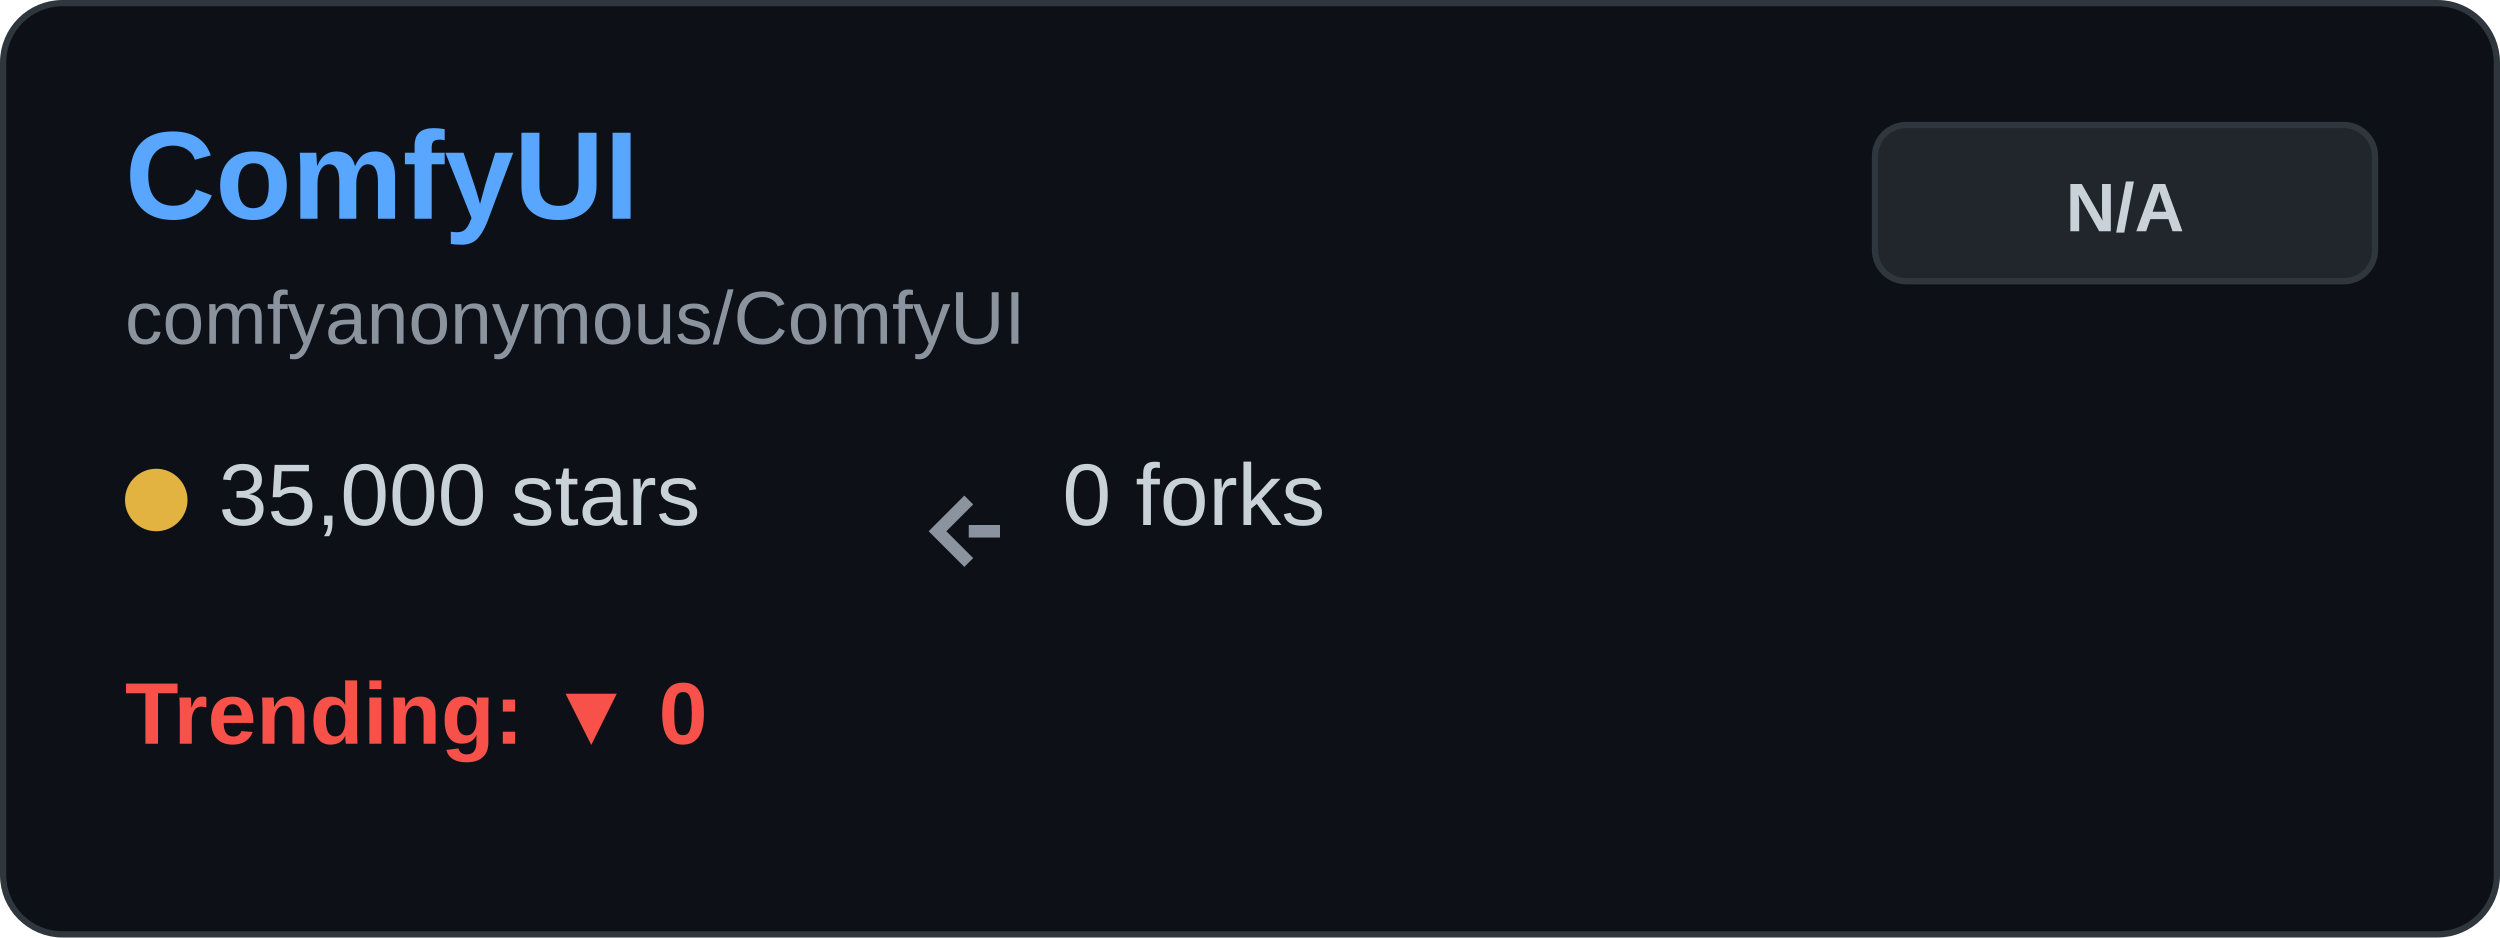
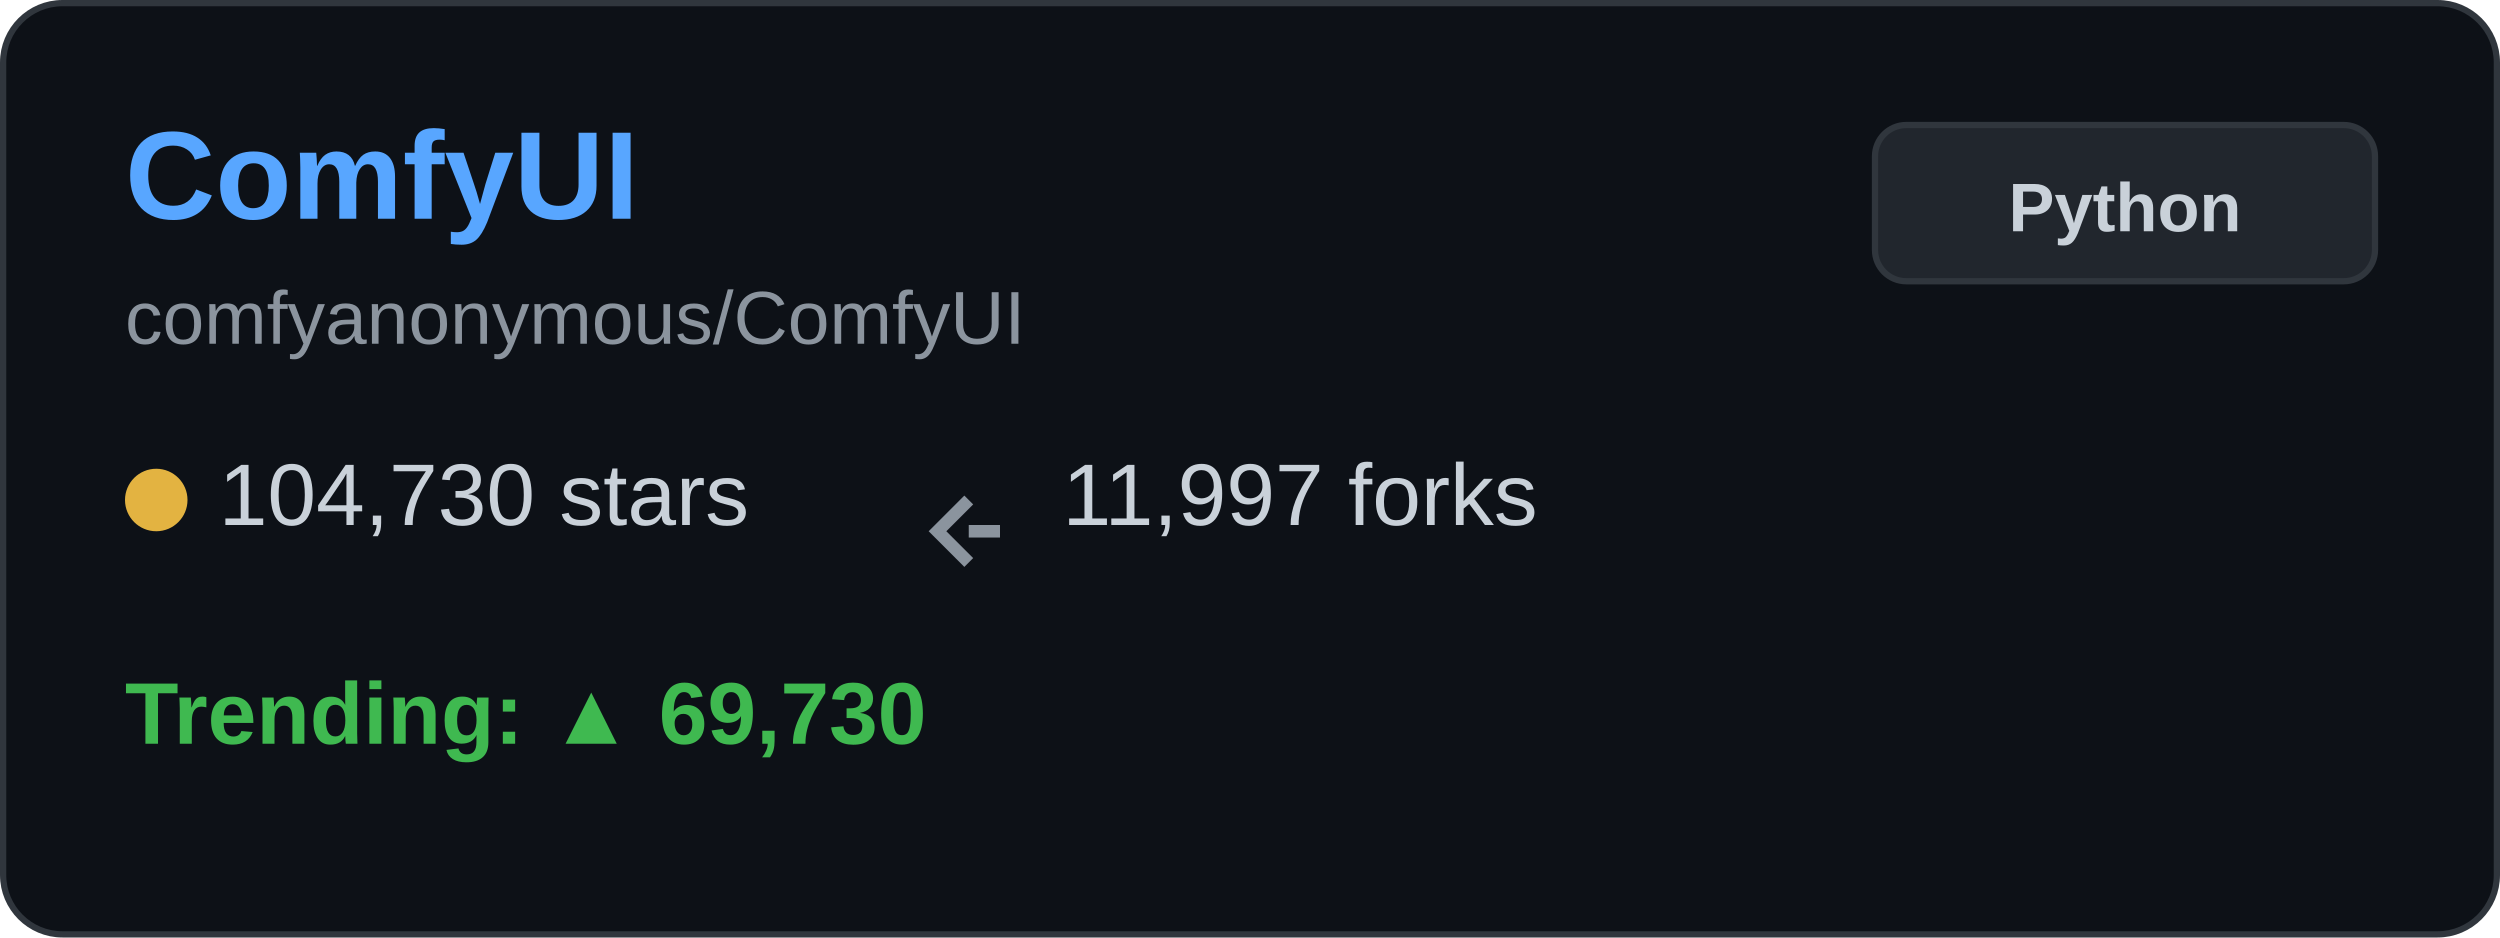
<svg xmlns="http://www.w3.org/2000/svg" width="400" height="150" viewBox="0 0 400 150" fill="none">
  <rect x="0.5" y="0.5" width="399" height="149" rx="9.5" fill="#0d1117" stroke="#30363d" />
  <text x="20" y="35" font-family="Arial, sans-serif" font-size="20" font-weight="bold" fill="#58a6ff">ComfyUI</text>
  <text x="20" y="55" font-family="Arial, sans-serif" font-size="12" fill="#8b949e">comfyanonymous/ComfyUI</text>
  <g transform="translate(20, 80)">
    <circle cx="5" cy="0" r="5" fill="#e3b341" />
-     <text x="15" y="4" font-family="Arial, sans-serif" font-size="14" fill="#c9d1d9">35,000 stars</text>
+     <text x="15" y="4" font-family="Arial, sans-serif" font-size="14" fill="#c9d1d9">104,730 stars</text>
  </g>
  <g transform="translate(150, 80)">
    <path d="M5 0 L0 5 L5 10 M5 5 L10 5" stroke="#8b949e" stroke-width="2" fill="none" />
-     <text x="20" y="4" font-family="Arial, sans-serif" font-size="14" fill="#c9d1d9">0 forks</text>
+     <text x="20" y="4" font-family="Arial, sans-serif" font-size="14" fill="#c9d1d9">11,997 forks</text>
  </g>
  <g transform="translate(20, 115)">
-     <text x="0" y="4" font-family="Arial, sans-serif" font-size="14" font-weight="bold" fill="#f85149">Trending: ▼ 0</text>
+     <text x="0" y="4" font-family="Arial, sans-serif" font-size="14" font-weight="bold" fill="#3fb950">Trending: ▲ 69,730</text>
  </g>
  <rect x="300" y="20" width="80" height="25" rx="5" fill="#21262d" stroke="#30363d" />
-   <text x="340" y="37" font-family="Arial, sans-serif" font-size="11" font-weight="bold" fill="#c9d1d9" text-anchor="middle">N/A</text>
+   <text x="340" y="37" font-family="Arial, sans-serif" font-size="11" font-weight="bold" fill="#c9d1d9" text-anchor="middle">Python</text>
</svg>
